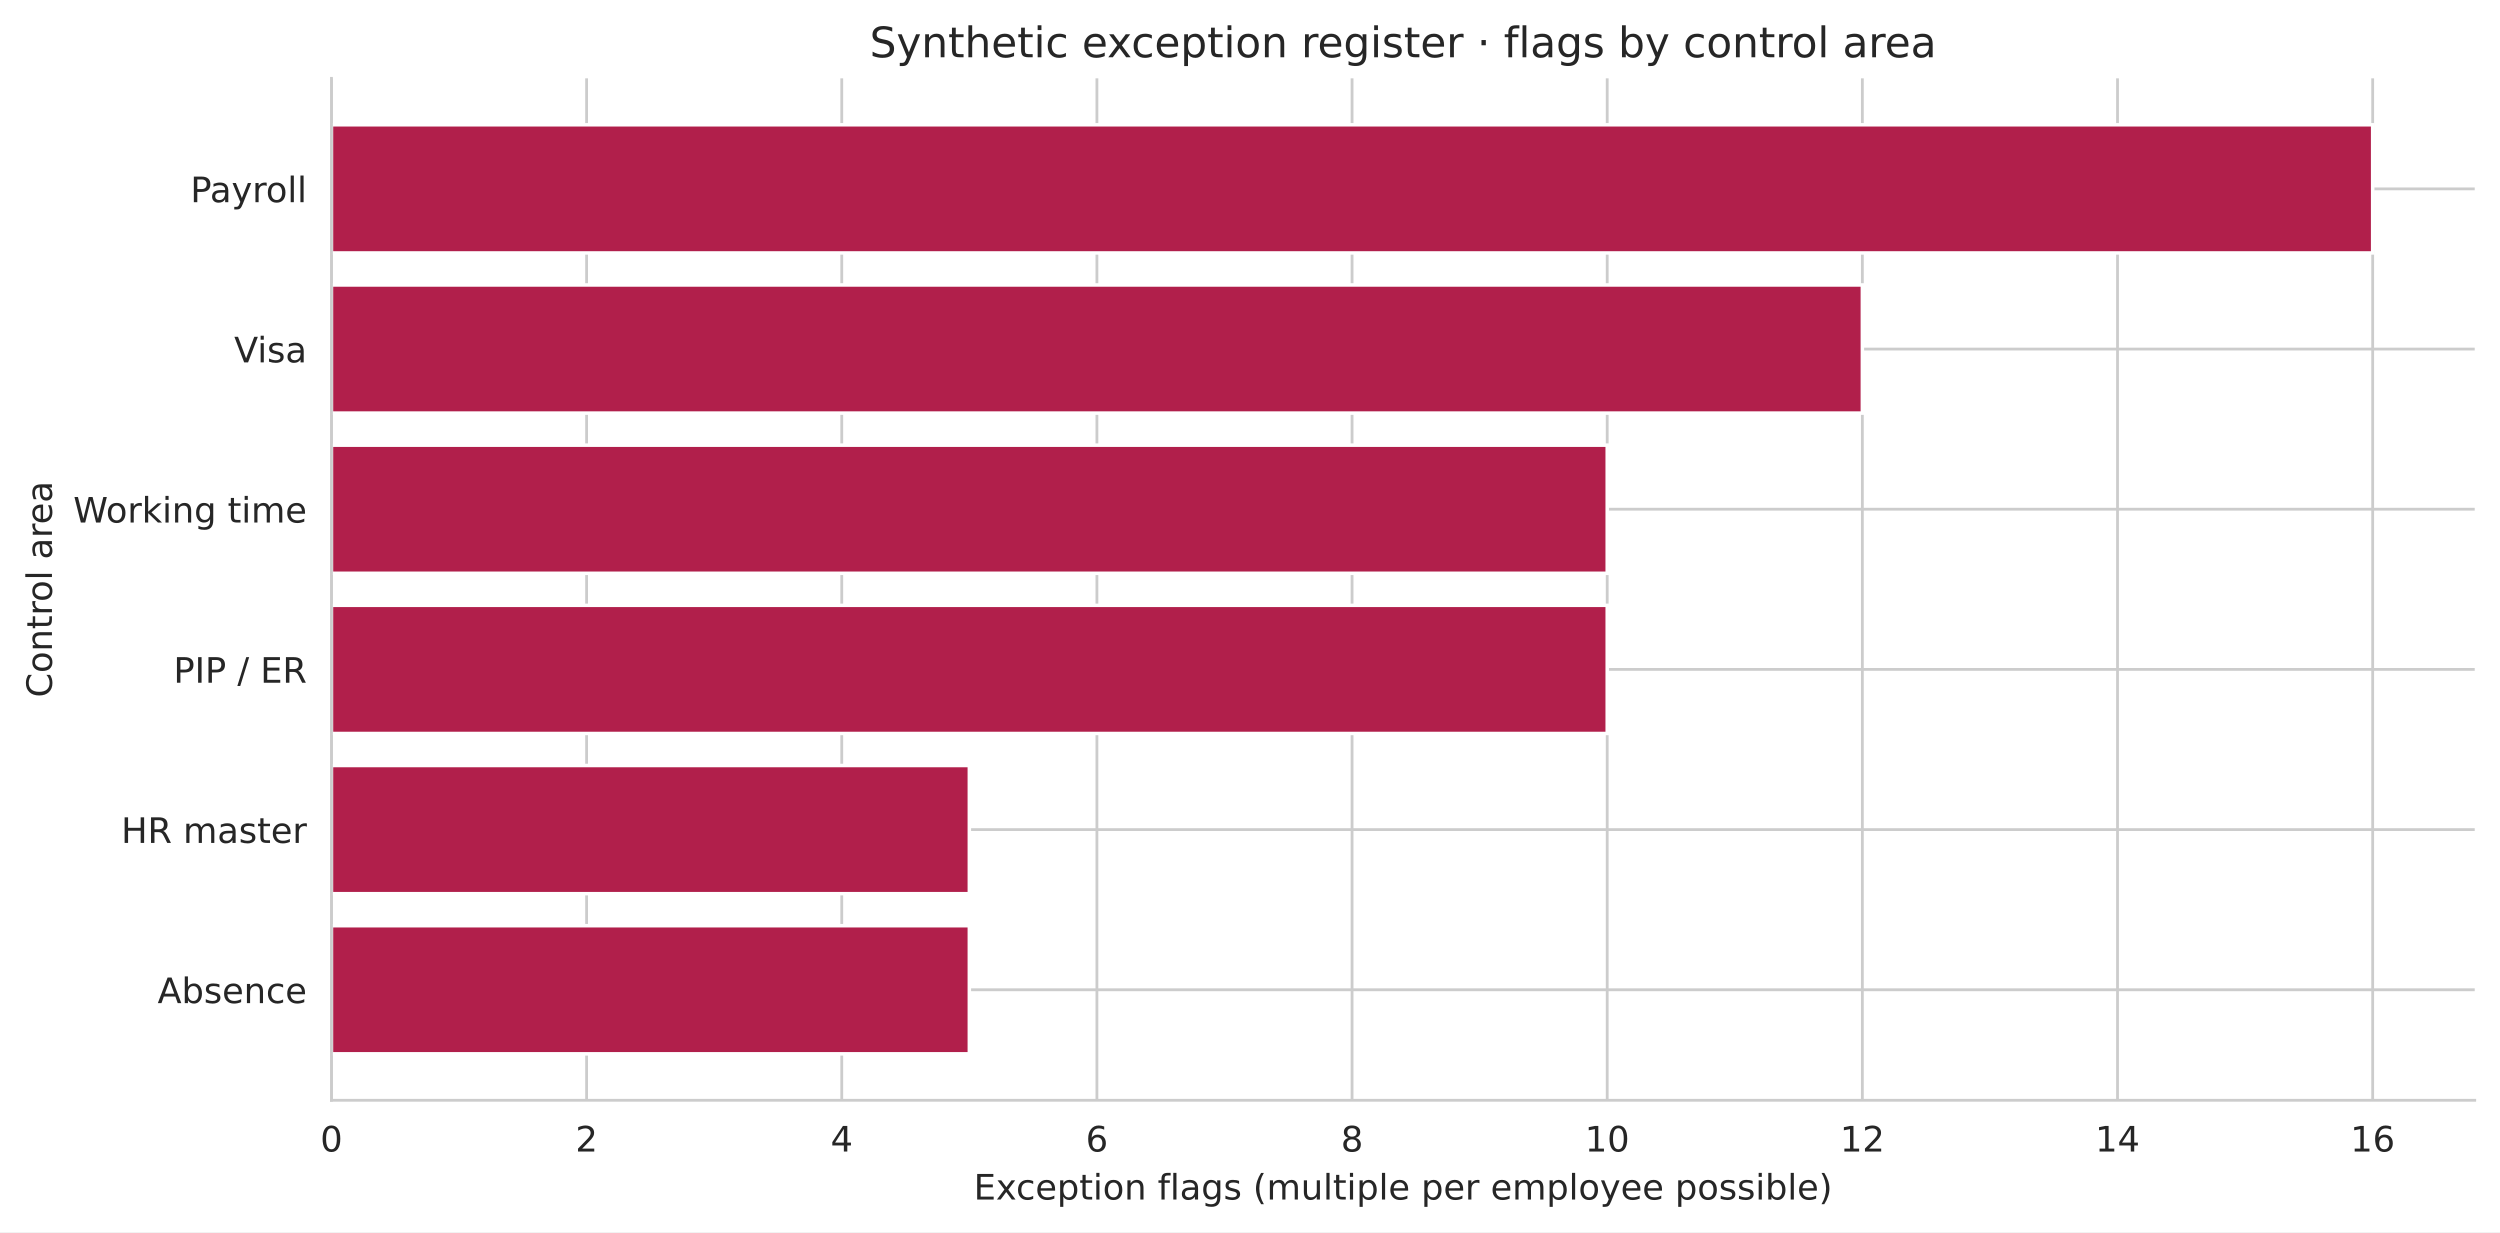
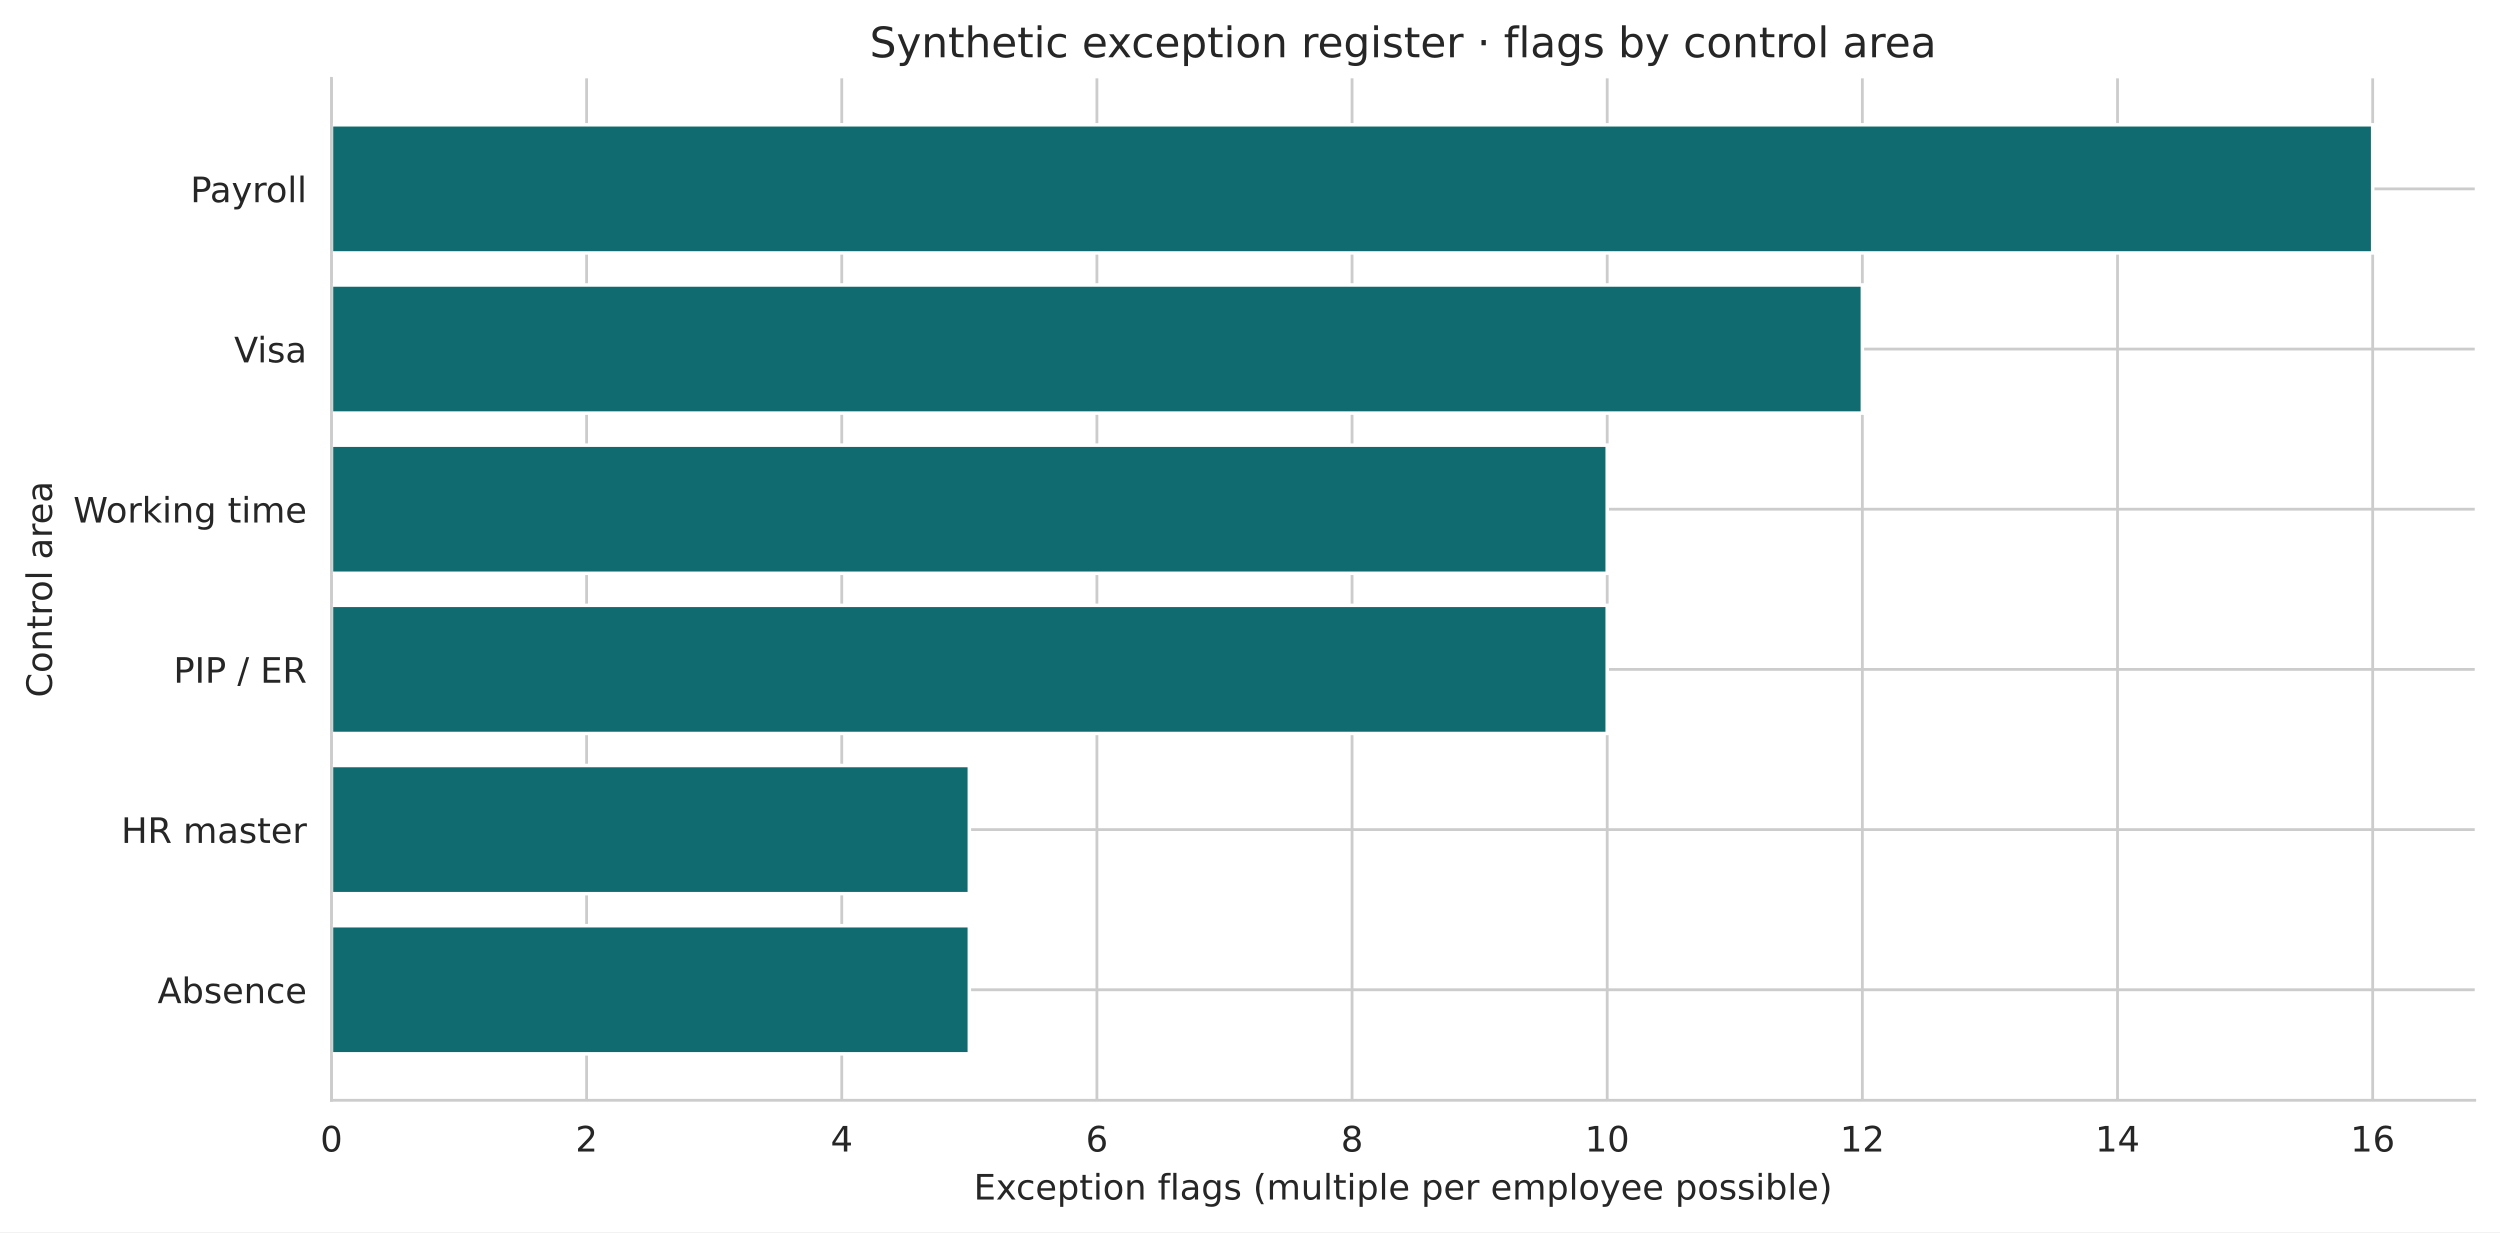
<svg xmlns="http://www.w3.org/2000/svg" xmlns:xlink="http://www.w3.org/1999/xlink" width="712.263pt" height="351.034pt" viewBox="0 0 712.263 351.034" version="1.1">
  <defs>
    <style type="text/css">*{stroke-linejoin: round; stroke-linecap: butt}</style>
  </defs>
  <g id="figure_1">
    <g id="patch_1">
      <path d="M 0 351.034  L 712.263 351.034  L 712.263 0  L 0 0  z " style="fill: #ffffff" />
    </g>
    <g id="axes_1">
      <g id="patch_2">
        <path d="M 94.433 313.478  L 705.063 313.478  L 705.063 22.318  L 94.433 22.318  z " style="fill: #ffffff" />
      </g>
      <g id="matplotlib.axis_1">
        <g id="xtick_1">
          <g id="line2d_1">
-             <path d="M 94.433 313.478  L 94.433 22.318  " clip-path="url(#pf41d989740)" style="fill: none; stroke: #cccccc; stroke-width: 0.8; stroke-linecap: round" />
+             <path d="M 94.433 313.478  L 94.433 22.318  " clip-path="url(#p7970135a87)" style="fill: none; stroke: #cccccc; stroke-width: 0.8; stroke-linecap: round" />
          </g>
          <g id="text_1">
            <g style="fill: #262626" transform="translate(91.25156 328.0766) scale(0.1 -0.1)">
              <defs>
                <path id="DejaVuSans-30" d="M 2034 4250  Q 1547 4250 1301 3770  Q 1056 3291 1056 2328  Q 1056 1369 1301 889  Q 1547 409 2034 409  Q 2525 409 2770 889  Q 3016 1369 3016 2328  Q 3016 3291 2770 3770  Q 2525 4250 2034 4250  z M 2034 4750  Q 2819 4750 3233 4129  Q 3647 3509 3647 2328  Q 3647 1150 3233 529  Q 2819 -91 2034 -91  Q 1250 -91 836 529  Q 422 1150 422 2328  Q 422 3509 836 4129  Q 1250 4750 2034 4750  z " transform="scale(0.015625)" />
              </defs>
              <use xlink:href="#DejaVuSans-30" />
            </g>
          </g>
        </g>
        <g id="xtick_2">
          <g id="line2d_2">
-             <path d="M 167.127 313.478  L 167.127 22.318  " clip-path="url(#pf41d989740)" style="fill: none; stroke: #cccccc; stroke-width: 0.8; stroke-linecap: round" />
+             <path d="M 167.127 313.478  L 167.127 22.318  " clip-path="url(#p7970135a87)" style="fill: none; stroke: #cccccc; stroke-width: 0.8; stroke-linecap: round" />
          </g>
          <g id="text_2">
            <g style="fill: #262626" transform="translate(163.9456 328.0766) scale(0.1 -0.1)">
              <defs>
                <path id="DejaVuSans-32" d="M 1228 531  L 3431 531  L 3431 0  L 469 0  L 469 531  Q 828 903 1448 1529  Q 2069 2156 2228 2338  Q 2531 2678 2651 2914  Q 2772 3150 2772 3378  Q 2772 3750 2511 3984  Q 2250 4219 1831 4219  Q 1534 4219 1204 4116  Q 875 4013 500 3803  L 500 4441  Q 881 4594 1212 4672  Q 1544 4750 1819 4750  Q 2544 4750 2975 4387  Q 3406 4025 3406 3419  Q 3406 3131 3298 2873  Q 3191 2616 2906 2266  Q 2828 2175 2409 1742  Q 1991 1309 1228 531  z " transform="scale(0.015625)" />
              </defs>
              <use xlink:href="#DejaVuSans-32" />
            </g>
          </g>
        </g>
        <g id="xtick_3">
          <g id="line2d_3">
-             <path d="M 239.821 313.478  L 239.821 22.318  " clip-path="url(#pf41d989740)" style="fill: none; stroke: #cccccc; stroke-width: 0.8; stroke-linecap: round" />
+             <path d="M 239.821 313.478  L 239.821 22.318  " clip-path="url(#p7970135a87)" style="fill: none; stroke: #cccccc; stroke-width: 0.8; stroke-linecap: round" />
          </g>
          <g id="text_3">
            <g style="fill: #262626" transform="translate(236.6397 328.0766) scale(0.1 -0.1)">
              <defs>
                <path id="DejaVuSans-34" d="M 2419 4116  L 825 1625  L 2419 1625  L 2419 4116  z M 2253 4666  L 3047 4666  L 3047 1625  L 3713 1625  L 3713 1100  L 3047 1100  L 3047 0  L 2419 0  L 2419 1100  L 313 1100  L 313 1709  L 2253 4666  z " transform="scale(0.015625)" />
              </defs>
              <use xlink:href="#DejaVuSans-34" />
            </g>
          </g>
        </g>
        <g id="xtick_4">
          <g id="line2d_4">
-             <path d="M 312.515 313.478  L 312.515 22.318  " clip-path="url(#pf41d989740)" style="fill: none; stroke: #cccccc; stroke-width: 0.8; stroke-linecap: round" />
+             <path d="M 312.515 313.478  L 312.515 22.318  " clip-path="url(#p7970135a87)" style="fill: none; stroke: #cccccc; stroke-width: 0.8; stroke-linecap: round" />
          </g>
          <g id="text_4">
            <g style="fill: #262626" transform="translate(309.3337 328.0766) scale(0.1 -0.1)">
              <defs>
                <path id="DejaVuSans-36" d="M 2113 2584  Q 1688 2584 1439 2293  Q 1191 2003 1191 1497  Q 1191 994 1439 701  Q 1688 409 2113 409  Q 2538 409 2786 701  Q 3034 994 3034 1497  Q 3034 2003 2786 2293  Q 2538 2584 2113 2584  z M 3366 4563  L 3366 3988  Q 3128 4100 2886 4159  Q 2644 4219 2406 4219  Q 1781 4219 1451 3797  Q 1122 3375 1075 2522  Q 1259 2794 1537 2939  Q 1816 3084 2150 3084  Q 2853 3084 3261 2657  Q 3669 2231 3669 1497  Q 3669 778 3244 343  Q 2819 -91 2113 -91  Q 1303 -91 875 529  Q 447 1150 447 2328  Q 447 3434 972 4092  Q 1497 4750 2381 4750  Q 2619 4750 2861 4703  Q 3103 4656 3366 4563  z " transform="scale(0.015625)" />
              </defs>
              <use xlink:href="#DejaVuSans-36" />
            </g>
          </g>
        </g>
        <g id="xtick_5">
          <g id="line2d_5">
-             <path d="M 385.209 313.478  L 385.209 22.318  " clip-path="url(#pf41d989740)" style="fill: none; stroke: #cccccc; stroke-width: 0.8; stroke-linecap: round" />
+             <path d="M 385.209 313.478  L 385.209 22.318  " clip-path="url(#p7970135a87)" style="fill: none; stroke: #cccccc; stroke-width: 0.8; stroke-linecap: round" />
          </g>
          <g id="text_5">
            <g style="fill: #262626" transform="translate(382.0278 328.0766) scale(0.1 -0.1)">
              <defs>
                <path id="DejaVuSans-38" d="M 2034 2216  Q 1584 2216 1326 1975  Q 1069 1734 1069 1313  Q 1069 891 1326 650  Q 1584 409 2034 409  Q 2484 409 2743 651  Q 3003 894 3003 1313  Q 3003 1734 2745 1975  Q 2488 2216 2034 2216  z M 1403 2484  Q 997 2584 770 2862  Q 544 3141 544 3541  Q 544 4100 942 4425  Q 1341 4750 2034 4750  Q 2731 4750 3128 4425  Q 3525 4100 3525 3541  Q 3525 3141 3298 2862  Q 3072 2584 2669 2484  Q 3125 2378 3379 2068  Q 3634 1759 3634 1313  Q 3634 634 3220 271  Q 2806 -91 2034 -91  Q 1263 -91 848 271  Q 434 634 434 1313  Q 434 1759 690 2068  Q 947 2378 1403 2484  z M 1172 3481  Q 1172 3119 1398 2916  Q 1625 2713 2034 2713  Q 2441 2713 2670 2916  Q 2900 3119 2900 3481  Q 2900 3844 2670 4047  Q 2441 4250 2034 4250  Q 1625 4250 1398 4047  Q 1172 3844 1172 3481  z " transform="scale(0.015625)" />
              </defs>
              <use xlink:href="#DejaVuSans-38" />
            </g>
          </g>
        </g>
        <g id="xtick_6">
          <g id="line2d_6">
-             <path d="M 457.903 313.478  L 457.903 22.318  " clip-path="url(#pf41d989740)" style="fill: none; stroke: #cccccc; stroke-width: 0.8; stroke-linecap: round" />
+             <path d="M 457.903 313.478  L 457.903 22.318  " clip-path="url(#p7970135a87)" style="fill: none; stroke: #cccccc; stroke-width: 0.8; stroke-linecap: round" />
          </g>
          <g id="text_6">
            <g style="fill: #262626" transform="translate(451.5406 328.0766) scale(0.1 -0.1)">
              <defs>
                <path id="DejaVuSans-31" d="M 794 531  L 1825 531  L 1825 4091  L 703 3866  L 703 4441  L 1819 4666  L 2450 4666  L 2450 531  L 3481 531  L 3481 0  L 794 0  L 794 531  z " transform="scale(0.015625)" />
              </defs>
              <use xlink:href="#DejaVuSans-31" />
              <use xlink:href="#DejaVuSans-30" transform="translate(63.62305 0)" />
            </g>
          </g>
        </g>
        <g id="xtick_7">
          <g id="line2d_7">
-             <path d="M 530.597 313.478  L 530.597 22.318  " clip-path="url(#pf41d989740)" style="fill: none; stroke: #cccccc; stroke-width: 0.8; stroke-linecap: round" />
+             <path d="M 530.597 313.478  L 530.597 22.318  " clip-path="url(#p7970135a87)" style="fill: none; stroke: #cccccc; stroke-width: 0.8; stroke-linecap: round" />
          </g>
          <g id="text_7">
            <g style="fill: #262626" transform="translate(524.2346 328.0766) scale(0.1 -0.1)">
              <use xlink:href="#DejaVuSans-31" />
              <use xlink:href="#DejaVuSans-32" transform="translate(63.62305 0)" />
            </g>
          </g>
        </g>
        <g id="xtick_8">
          <g id="line2d_8">
-             <path d="M 603.291 313.478  L 603.291 22.318  " clip-path="url(#pf41d989740)" style="fill: none; stroke: #cccccc; stroke-width: 0.8; stroke-linecap: round" />
+             <path d="M 603.291 313.478  L 603.291 22.318  " clip-path="url(#p7970135a87)" style="fill: none; stroke: #cccccc; stroke-width: 0.8; stroke-linecap: round" />
          </g>
          <g id="text_8">
            <g style="fill: #262626" transform="translate(596.9286 328.0766) scale(0.1 -0.1)">
              <use xlink:href="#DejaVuSans-31" />
              <use xlink:href="#DejaVuSans-34" transform="translate(63.62305 0)" />
            </g>
          </g>
        </g>
        <g id="xtick_9">
          <g id="line2d_9">
-             <path d="M 675.985 313.478  L 675.985 22.318  " clip-path="url(#pf41d989740)" style="fill: none; stroke: #cccccc; stroke-width: 0.8; stroke-linecap: round" />
+             <path d="M 675.985 313.478  L 675.985 22.318  " clip-path="url(#p7970135a87)" style="fill: none; stroke: #cccccc; stroke-width: 0.8; stroke-linecap: round" />
          </g>
          <g id="text_9">
            <g style="fill: #262626" transform="translate(669.6227 328.0766) scale(0.1 -0.1)">
              <use xlink:href="#DejaVuSans-31" />
              <use xlink:href="#DejaVuSans-36" transform="translate(63.62305 0)" />
            </g>
          </g>
        </g>
        <g id="text_10">
          <g style="fill: #262626" transform="translate(277.4228 341.7547) scale(0.1 -0.1)">
            <defs>
              <path id="DejaVuSans-45" d="M 628 4666  L 3578 4666  L 3578 4134  L 1259 4134  L 1259 2753  L 3481 2753  L 3481 2222  L 1259 2222  L 1259 531  L 3634 531  L 3634 0  L 628 0  L 628 4666  z " transform="scale(0.015625)" />
              <path id="DejaVuSans-78" d="M 3513 3500  L 2247 1797  L 3578 0  L 2900 0  L 1881 1375  L 863 0  L 184 0  L 1544 1831  L 300 3500  L 978 3500  L 1906 2253  L 2834 3500  L 3513 3500  z " transform="scale(0.015625)" />
              <path id="DejaVuSans-63" d="M 3122 3366  L 3122 2828  Q 2878 2963 2633 3030  Q 2388 3097 2138 3097  Q 1578 3097 1268 2742  Q 959 2388 959 1747  Q 959 1106 1268 751  Q 1578 397 2138 397  Q 2388 397 2633 464  Q 2878 531 3122 666  L 3122 134  Q 2881 22 2623 -34  Q 2366 -91 2075 -91  Q 1284 -91 818 406  Q 353 903 353 1747  Q 353 2603 823 3093  Q 1294 3584 2113 3584  Q 2378 3584 2631 3529  Q 2884 3475 3122 3366  z " transform="scale(0.015625)" />
              <path id="DejaVuSans-65" d="M 3597 1894  L 3597 1613  L 953 1613  Q 991 1019 1311 708  Q 1631 397 2203 397  Q 2534 397 2845 478  Q 3156 559 3463 722  L 3463 178  Q 3153 47 2828 -22  Q 2503 -91 2169 -91  Q 1331 -91 842 396  Q 353 884 353 1716  Q 353 2575 817 3079  Q 1281 3584 2069 3584  Q 2775 3584 3186 3129  Q 3597 2675 3597 1894  z M 3022 2063  Q 3016 2534 2758 2815  Q 2500 3097 2075 3097  Q 1594 3097 1305 2825  Q 1016 2553 972 2059  L 3022 2063  z " transform="scale(0.015625)" />
              <path id="DejaVuSans-70" d="M 1159 525  L 1159 -1331  L 581 -1331  L 581 3500  L 1159 3500  L 1159 2969  Q 1341 3281 1617 3432  Q 1894 3584 2278 3584  Q 2916 3584 3314 3078  Q 3713 2572 3713 1747  Q 3713 922 3314 415  Q 2916 -91 2278 -91  Q 1894 -91 1617 61  Q 1341 213 1159 525  z M 3116 1747  Q 3116 2381 2855 2742  Q 2594 3103 2138 3103  Q 1681 3103 1420 2742  Q 1159 2381 1159 1747  Q 1159 1113 1420 752  Q 1681 391 2138 391  Q 2594 391 2855 752  Q 3116 1113 3116 1747  z " transform="scale(0.015625)" />
              <path id="DejaVuSans-74" d="M 1172 4494  L 1172 3500  L 2356 3500  L 2356 3053  L 1172 3053  L 1172 1153  Q 1172 725 1289 603  Q 1406 481 1766 481  L 2356 481  L 2356 0  L 1766 0  Q 1100 0 847 248  Q 594 497 594 1153  L 594 3053  L 172 3053  L 172 3500  L 594 3500  L 594 4494  L 1172 4494  z " transform="scale(0.015625)" />
              <path id="DejaVuSans-69" d="M 603 3500  L 1178 3500  L 1178 0  L 603 0  L 603 3500  z M 603 4863  L 1178 4863  L 1178 4134  L 603 4134  L 603 4863  z " transform="scale(0.015625)" />
              <path id="DejaVuSans-6f" d="M 1959 3097  Q 1497 3097 1228 2736  Q 959 2375 959 1747  Q 959 1119 1226 758  Q 1494 397 1959 397  Q 2419 397 2687 759  Q 2956 1122 2956 1747  Q 2956 2369 2687 2733  Q 2419 3097 1959 3097  z M 1959 3584  Q 2709 3584 3137 3096  Q 3566 2609 3566 1747  Q 3566 888 3137 398  Q 2709 -91 1959 -91  Q 1206 -91 779 398  Q 353 888 353 1747  Q 353 2609 779 3096  Q 1206 3584 1959 3584  z " transform="scale(0.015625)" />
              <path id="DejaVuSans-6e" d="M 3513 2113  L 3513 0  L 2938 0  L 2938 2094  Q 2938 2591 2744 2837  Q 2550 3084 2163 3084  Q 1697 3084 1428 2787  Q 1159 2491 1159 1978  L 1159 0  L 581 0  L 581 3500  L 1159 3500  L 1159 2956  Q 1366 3272 1645 3428  Q 1925 3584 2291 3584  Q 2894 3584 3203 3211  Q 3513 2838 3513 2113  z " transform="scale(0.015625)" />
              <path id="DejaVuSans-20" transform="scale(0.015625)" />
              <path id="DejaVuSans-66" d="M 2375 4863  L 2375 4384  L 1825 4384  Q 1516 4384 1395 4259  Q 1275 4134 1275 3809  L 1275 3500  L 2222 3500  L 2222 3053  L 1275 3053  L 1275 0  L 697 0  L 697 3053  L 147 3053  L 147 3500  L 697 3500  L 697 3744  Q 697 4328 969 4595  Q 1241 4863 1831 4863  L 2375 4863  z " transform="scale(0.015625)" />
              <path id="DejaVuSans-6c" d="M 603 4863  L 1178 4863  L 1178 0  L 603 0  L 603 4863  z " transform="scale(0.015625)" />
              <path id="DejaVuSans-61" d="M 2194 1759  Q 1497 1759 1228 1600  Q 959 1441 959 1056  Q 959 750 1161 570  Q 1363 391 1709 391  Q 2188 391 2477 730  Q 2766 1069 2766 1631  L 2766 1759  L 2194 1759  z M 3341 1997  L 3341 0  L 2766 0  L 2766 531  Q 2569 213 2275 61  Q 1981 -91 1556 -91  Q 1019 -91 701 211  Q 384 513 384 1019  Q 384 1609 779 1909  Q 1175 2209 1959 2209  L 2766 2209  L 2766 2266  Q 2766 2663 2505 2880  Q 2244 3097 1772 3097  Q 1472 3097 1187 3025  Q 903 2953 641 2809  L 641 3341  Q 956 3463 1253 3523  Q 1550 3584 1831 3584  Q 2591 3584 2966 3190  Q 3341 2797 3341 1997  z " transform="scale(0.015625)" />
              <path id="DejaVuSans-67" d="M 2906 1791  Q 2906 2416 2648 2759  Q 2391 3103 1925 3103  Q 1463 3103 1205 2759  Q 947 2416 947 1791  Q 947 1169 1205 825  Q 1463 481 1925 481  Q 2391 481 2648 825  Q 2906 1169 2906 1791  z M 3481 434  Q 3481 -459 3084 -895  Q 2688 -1331 1869 -1331  Q 1566 -1331 1297 -1286  Q 1028 -1241 775 -1147  L 775 -588  Q 1028 -725 1275 -790  Q 1522 -856 1778 -856  Q 2344 -856 2625 -561  Q 2906 -266 2906 331  L 2906 616  Q 2728 306 2450 153  Q 2172 0 1784 0  Q 1141 0 747 490  Q 353 981 353 1791  Q 353 2603 747 3093  Q 1141 3584 1784 3584  Q 2172 3584 2450 3431  Q 2728 3278 2906 2969  L 2906 3500  L 3481 3500  L 3481 434  z " transform="scale(0.015625)" />
              <path id="DejaVuSans-73" d="M 2834 3397  L 2834 2853  Q 2591 2978 2328 3040  Q 2066 3103 1784 3103  Q 1356 3103 1142 2972  Q 928 2841 928 2578  Q 928 2378 1081 2264  Q 1234 2150 1697 2047  L 1894 2003  Q 2506 1872 2764 1633  Q 3022 1394 3022 966  Q 3022 478 2636 193  Q 2250 -91 1575 -91  Q 1294 -91 989 -36  Q 684 19 347 128  L 347 722  Q 666 556 975 473  Q 1284 391 1588 391  Q 1994 391 2212 530  Q 2431 669 2431 922  Q 2431 1156 2273 1281  Q 2116 1406 1581 1522  L 1381 1569  Q 847 1681 609 1914  Q 372 2147 372 2553  Q 372 3047 722 3315  Q 1072 3584 1716 3584  Q 2034 3584 2315 3537  Q 2597 3491 2834 3397  z " transform="scale(0.015625)" />
              <path id="DejaVuSans-28" d="M 1984 4856  Q 1566 4138 1362 3434  Q 1159 2731 1159 2009  Q 1159 1288 1364 580  Q 1569 -128 1984 -844  L 1484 -844  Q 1016 -109 783 600  Q 550 1309 550 2009  Q 550 2706 781 3412  Q 1013 4119 1484 4856  L 1984 4856  z " transform="scale(0.015625)" />
              <path id="DejaVuSans-6d" d="M 3328 2828  Q 3544 3216 3844 3400  Q 4144 3584 4550 3584  Q 5097 3584 5394 3201  Q 5691 2819 5691 2113  L 5691 0  L 5113 0  L 5113 2094  Q 5113 2597 4934 2840  Q 4756 3084 4391 3084  Q 3944 3084 3684 2787  Q 3425 2491 3425 1978  L 3425 0  L 2847 0  L 2847 2094  Q 2847 2600 2669 2842  Q 2491 3084 2119 3084  Q 1678 3084 1418 2786  Q 1159 2488 1159 1978  L 1159 0  L 581 0  L 581 3500  L 1159 3500  L 1159 2956  Q 1356 3278 1631 3431  Q 1906 3584 2284 3584  Q 2666 3584 2933 3390  Q 3200 3197 3328 2828  z " transform="scale(0.015625)" />
              <path id="DejaVuSans-75" d="M 544 1381  L 544 3500  L 1119 3500  L 1119 1403  Q 1119 906 1312 657  Q 1506 409 1894 409  Q 2359 409 2629 706  Q 2900 1003 2900 1516  L 2900 3500  L 3475 3500  L 3475 0  L 2900 0  L 2900 538  Q 2691 219 2414 64  Q 2138 -91 1772 -91  Q 1169 -91 856 284  Q 544 659 544 1381  z M 1991 3584  L 1991 3584  z " transform="scale(0.015625)" />
              <path id="DejaVuSans-72" d="M 2631 2963  Q 2534 3019 2420 3045  Q 2306 3072 2169 3072  Q 1681 3072 1420 2755  Q 1159 2438 1159 1844  L 1159 0  L 581 0  L 581 3500  L 1159 3500  L 1159 2956  Q 1341 3275 1631 3429  Q 1922 3584 2338 3584  Q 2397 3584 2469 3576  Q 2541 3569 2628 3553  L 2631 2963  z " transform="scale(0.015625)" />
              <path id="DejaVuSans-79" d="M 2059 -325  Q 1816 -950 1584 -1140  Q 1353 -1331 966 -1331  L 506 -1331  L 506 -850  L 844 -850  Q 1081 -850 1212 -737  Q 1344 -625 1503 -206  L 1606 56  L 191 3500  L 800 3500  L 1894 763  L 2988 3500  L 3597 3500  L 2059 -325  z " transform="scale(0.015625)" />
              <path id="DejaVuSans-62" d="M 3116 1747  Q 3116 2381 2855 2742  Q 2594 3103 2138 3103  Q 1681 3103 1420 2742  Q 1159 2381 1159 1747  Q 1159 1113 1420 752  Q 1681 391 2138 391  Q 2594 391 2855 752  Q 3116 1113 3116 1747  z M 1159 2969  Q 1341 3281 1617 3432  Q 1894 3584 2278 3584  Q 2916 3584 3314 3078  Q 3713 2572 3713 1747  Q 3713 922 3314 415  Q 2916 -91 2278 -91  Q 1894 -91 1617 61  Q 1341 213 1159 525  L 1159 0  L 581 0  L 581 4863  L 1159 4863  L 1159 2969  z " transform="scale(0.015625)" />
              <path id="DejaVuSans-29" d="M 513 4856  L 1013 4856  Q 1481 4119 1714 3412  Q 1947 2706 1947 2009  Q 1947 1309 1714 600  Q 1481 -109 1013 -844  L 513 -844  Q 928 -128 1133 580  Q 1338 1288 1338 2009  Q 1338 2731 1133 3434  Q 928 4138 513 4856  z " transform="scale(0.015625)" />
            </defs>
            <use xlink:href="#DejaVuSans-45" />
            <use xlink:href="#DejaVuSans-78" transform="translate(63.18359 0)" />
            <use xlink:href="#DejaVuSans-63" transform="translate(120.6133 0)" />
            <use xlink:href="#DejaVuSans-65" transform="translate(175.5938 0)" />
            <use xlink:href="#DejaVuSans-70" transform="translate(237.1172 0)" />
            <use xlink:href="#DejaVuSans-74" transform="translate(300.5938 0)" />
            <use xlink:href="#DejaVuSans-69" transform="translate(339.8027 0)" />
            <use xlink:href="#DejaVuSans-6f" transform="translate(367.5859 0)" />
            <use xlink:href="#DejaVuSans-6e" transform="translate(428.7676 0)" />
            <use xlink:href="#DejaVuSans-20" transform="translate(492.1465 0)" />
            <use xlink:href="#DejaVuSans-66" transform="translate(523.9336 0)" />
            <use xlink:href="#DejaVuSans-6c" transform="translate(559.1387 0)" />
            <use xlink:href="#DejaVuSans-61" transform="translate(586.9219 0)" />
            <use xlink:href="#DejaVuSans-67" transform="translate(648.2012 0)" />
            <use xlink:href="#DejaVuSans-73" transform="translate(711.6777 0)" />
            <use xlink:href="#DejaVuSans-20" transform="translate(763.7773 0)" />
            <use xlink:href="#DejaVuSans-28" transform="translate(795.5645 0)" />
            <use xlink:href="#DejaVuSans-6d" transform="translate(834.5781 0)" />
            <use xlink:href="#DejaVuSans-75" transform="translate(931.9902 0)" />
            <use xlink:href="#DejaVuSans-6c" transform="translate(995.3691 0)" />
            <use xlink:href="#DejaVuSans-74" transform="translate(1023.152 0)" />
            <use xlink:href="#DejaVuSans-69" transform="translate(1062.361 0)" />
            <use xlink:href="#DejaVuSans-70" transform="translate(1090.145 0)" />
            <use xlink:href="#DejaVuSans-6c" transform="translate(1153.621 0)" />
            <use xlink:href="#DejaVuSans-65" transform="translate(1181.404 0)" />
            <use xlink:href="#DejaVuSans-20" transform="translate(1242.928 0)" />
            <use xlink:href="#DejaVuSans-70" transform="translate(1274.715 0)" />
            <use xlink:href="#DejaVuSans-65" transform="translate(1338.191 0)" />
            <use xlink:href="#DejaVuSans-72" transform="translate(1399.715 0)" />
            <use xlink:href="#DejaVuSans-20" transform="translate(1440.828 0)" />
            <use xlink:href="#DejaVuSans-65" transform="translate(1472.615 0)" />
            <use xlink:href="#DejaVuSans-6d" transform="translate(1534.139 0)" />
            <use xlink:href="#DejaVuSans-70" transform="translate(1631.551 0)" />
            <use xlink:href="#DejaVuSans-6c" transform="translate(1695.027 0)" />
            <use xlink:href="#DejaVuSans-6f" transform="translate(1722.811 0)" />
            <use xlink:href="#DejaVuSans-79" transform="translate(1783.992 0)" />
            <use xlink:href="#DejaVuSans-65" transform="translate(1843.172 0)" />
            <use xlink:href="#DejaVuSans-65" transform="translate(1904.695 0)" />
            <use xlink:href="#DejaVuSans-20" transform="translate(1966.219 0)" />
            <use xlink:href="#DejaVuSans-70" transform="translate(1998.006 0)" />
            <use xlink:href="#DejaVuSans-6f" transform="translate(2061.482 0)" />
            <use xlink:href="#DejaVuSans-73" transform="translate(2122.664 0)" />
            <use xlink:href="#DejaVuSans-73" transform="translate(2174.764 0)" />
            <use xlink:href="#DejaVuSans-69" transform="translate(2226.863 0)" />
            <use xlink:href="#DejaVuSans-62" transform="translate(2254.646 0)" />
            <use xlink:href="#DejaVuSans-6c" transform="translate(2318.123 0)" />
            <use xlink:href="#DejaVuSans-65" transform="translate(2345.906 0)" />
            <use xlink:href="#DejaVuSans-29" transform="translate(2407.43 0)" />
          </g>
        </g>
      </g>
      <g id="matplotlib.axis_2">
        <g id="ytick_1">
          <g id="line2d_10">
-             <path d="M 94.433 281.989  L 705.063 281.989  " clip-path="url(#pf41d989740)" style="fill: none; stroke: #cccccc; stroke-width: 0.8; stroke-linecap: round" />
+             <path d="M 94.433 281.989  L 705.063 281.989  " clip-path="url(#p7970135a87)" style="fill: none; stroke: #cccccc; stroke-width: 0.8; stroke-linecap: round" />
          </g>
          <g id="text_11">
            <g style="fill: #262626" transform="translate(44.89219 285.7883) scale(0.1 -0.1)">
              <defs>
                <path id="DejaVuSans-41" d="M 2188 4044  L 1331 1722  L 3047 1722  L 2188 4044  z M 1831 4666  L 2547 4666  L 4325 0  L 3669 0  L 3244 1197  L 1141 1197  L 716 0  L 50 0  L 1831 4666  z " transform="scale(0.015625)" />
              </defs>
              <use xlink:href="#DejaVuSans-41" />
              <use xlink:href="#DejaVuSans-62" transform="translate(68.4082 0)" />
              <use xlink:href="#DejaVuSans-73" transform="translate(131.8848 0)" />
              <use xlink:href="#DejaVuSans-65" transform="translate(183.9844 0)" />
              <use xlink:href="#DejaVuSans-6e" transform="translate(245.5078 0)" />
              <use xlink:href="#DejaVuSans-63" transform="translate(308.8867 0)" />
              <use xlink:href="#DejaVuSans-65" transform="translate(363.8672 0)" />
            </g>
          </g>
        </g>
        <g id="ytick_2">
          <g id="line2d_11">
-             <path d="M 94.433 236.353  L 705.063 236.353  " clip-path="url(#pf41d989740)" style="fill: none; stroke: #cccccc; stroke-width: 0.8; stroke-linecap: round" />
+             <path d="M 94.433 236.353  L 705.063 236.353  " clip-path="url(#p7970135a87)" style="fill: none; stroke: #cccccc; stroke-width: 0.8; stroke-linecap: round" />
          </g>
          <g id="text_12">
            <g style="fill: #262626" transform="translate(34.52344 240.1519) scale(0.1 -0.1)">
              <defs>
                <path id="DejaVuSans-48" d="M 628 4666  L 1259 4666  L 1259 2753  L 3553 2753  L 3553 4666  L 4184 4666  L 4184 0  L 3553 0  L 3553 2222  L 1259 2222  L 1259 0  L 628 0  L 628 4666  z " transform="scale(0.015625)" />
                <path id="DejaVuSans-52" d="M 2841 2188  Q 3044 2119 3236 1894  Q 3428 1669 3622 1275  L 4263 0  L 3584 0  L 2988 1197  Q 2756 1666 2539 1819  Q 2322 1972 1947 1972  L 1259 1972  L 1259 0  L 628 0  L 628 4666  L 2053 4666  Q 2853 4666 3247 4331  Q 3641 3997 3641 3322  Q 3641 2881 3436 2590  Q 3231 2300 2841 2188  z M 1259 4147  L 1259 2491  L 2053 2491  Q 2509 2491 2742 2702  Q 2975 2913 2975 3322  Q 2975 3731 2742 3939  Q 2509 4147 2053 4147  L 1259 4147  z " transform="scale(0.015625)" />
              </defs>
              <use xlink:href="#DejaVuSans-48" />
              <use xlink:href="#DejaVuSans-52" transform="translate(75.19531 0)" />
              <use xlink:href="#DejaVuSans-20" transform="translate(144.6777 0)" />
              <use xlink:href="#DejaVuSans-6d" transform="translate(176.4648 0)" />
              <use xlink:href="#DejaVuSans-61" transform="translate(273.877 0)" />
              <use xlink:href="#DejaVuSans-73" transform="translate(335.1562 0)" />
              <use xlink:href="#DejaVuSans-74" transform="translate(387.2559 0)" />
              <use xlink:href="#DejaVuSans-65" transform="translate(426.4648 0)" />
              <use xlink:href="#DejaVuSans-72" transform="translate(487.9883 0)" />
            </g>
          </g>
        </g>
        <g id="ytick_3">
          <g id="line2d_12">
-             <path d="M 94.433 190.716  L 705.063 190.716  " clip-path="url(#pf41d989740)" style="fill: none; stroke: #cccccc; stroke-width: 0.8; stroke-linecap: round" />
+             <path d="M 94.433 190.716  L 705.063 190.716  " clip-path="url(#p7970135a87)" style="fill: none; stroke: #cccccc; stroke-width: 0.8; stroke-linecap: round" />
          </g>
          <g id="text_13">
            <g style="fill: #262626" transform="translate(49.43125 194.5155) scale(0.1 -0.1)">
              <defs>
                <path id="DejaVuSans-50" d="M 1259 4147  L 1259 2394  L 2053 2394  Q 2494 2394 2734 2622  Q 2975 2850 2975 3272  Q 2975 3691 2734 3919  Q 2494 4147 2053 4147  L 1259 4147  z M 628 4666  L 2053 4666  Q 2838 4666 3239 4311  Q 3641 3956 3641 3272  Q 3641 2581 3239 2228  Q 2838 1875 2053 1875  L 1259 1875  L 1259 0  L 628 0  L 628 4666  z " transform="scale(0.015625)" />
                <path id="DejaVuSans-49" d="M 628 4666  L 1259 4666  L 1259 0  L 628 0  L 628 4666  z " transform="scale(0.015625)" />
                <path id="DejaVuSans-2f" d="M 1625 4666  L 2156 4666  L 531 -594  L 0 -594  L 1625 4666  z " transform="scale(0.015625)" />
              </defs>
              <use xlink:href="#DejaVuSans-50" />
              <use xlink:href="#DejaVuSans-49" transform="translate(60.30273 0)" />
              <use xlink:href="#DejaVuSans-50" transform="translate(89.79492 0)" />
              <use xlink:href="#DejaVuSans-20" transform="translate(150.0977 0)" />
              <use xlink:href="#DejaVuSans-2f" transform="translate(181.8848 0)" />
              <use xlink:href="#DejaVuSans-20" transform="translate(215.5762 0)" />
              <use xlink:href="#DejaVuSans-45" transform="translate(247.3633 0)" />
              <use xlink:href="#DejaVuSans-52" transform="translate(310.5469 0)" />
            </g>
          </g>
        </g>
        <g id="ytick_4">
          <g id="line2d_13">
-             <path d="M 94.433 145.08  L 705.063 145.08  " clip-path="url(#pf41d989740)" style="fill: none; stroke: #cccccc; stroke-width: 0.8; stroke-linecap: round" />
+             <path d="M 94.433 145.08  L 705.063 145.08  " clip-path="url(#p7970135a87)" style="fill: none; stroke: #cccccc; stroke-width: 0.8; stroke-linecap: round" />
          </g>
          <g id="text_14">
            <g style="fill: #262626" transform="translate(20.87813 148.8792) scale(0.1 -0.1)">
              <defs>
                <path id="DejaVuSans-57" d="M 213 4666  L 850 4666  L 1831 722  L 2809 4666  L 3519 4666  L 4500 722  L 5478 4666  L 6119 4666  L 4947 0  L 4153 0  L 3169 4050  L 2175 0  L 1381 0  L 213 4666  z " transform="scale(0.015625)" />
                <path id="DejaVuSans-6b" d="M 581 4863  L 1159 4863  L 1159 1991  L 2875 3500  L 3609 3500  L 1753 1863  L 3688 0  L 2938 0  L 1159 1709  L 1159 0  L 581 0  L 581 4863  z " transform="scale(0.015625)" />
              </defs>
              <use xlink:href="#DejaVuSans-57" />
              <use xlink:href="#DejaVuSans-6f" transform="translate(93.00195 0)" />
              <use xlink:href="#DejaVuSans-72" transform="translate(154.1836 0)" />
              <use xlink:href="#DejaVuSans-6b" transform="translate(195.2969 0)" />
              <use xlink:href="#DejaVuSans-69" transform="translate(253.207 0)" />
              <use xlink:href="#DejaVuSans-6e" transform="translate(280.9902 0)" />
              <use xlink:href="#DejaVuSans-67" transform="translate(344.3691 0)" />
              <use xlink:href="#DejaVuSans-20" transform="translate(407.8457 0)" />
              <use xlink:href="#DejaVuSans-74" transform="translate(439.6328 0)" />
              <use xlink:href="#DejaVuSans-69" transform="translate(478.8418 0)" />
              <use xlink:href="#DejaVuSans-6d" transform="translate(506.625 0)" />
              <use xlink:href="#DejaVuSans-65" transform="translate(604.0371 0)" />
            </g>
          </g>
        </g>
        <g id="ytick_5">
          <g id="line2d_14">
-             <path d="M 94.433 99.444  L 705.063 99.444  " clip-path="url(#pf41d989740)" style="fill: none; stroke: #cccccc; stroke-width: 0.8; stroke-linecap: round" />
+             <path d="M 94.433 99.444  L 705.063 99.444  " clip-path="url(#p7970135a87)" style="fill: none; stroke: #cccccc; stroke-width: 0.8; stroke-linecap: round" />
          </g>
          <g id="text_15">
            <g style="fill: #262626" transform="translate(66.70156 103.2428) scale(0.1 -0.1)">
              <defs>
                <path id="DejaVuSans-56" d="M 1831 0  L 50 4666  L 709 4666  L 2188 738  L 3669 4666  L 4325 4666  L 2547 0  L 1831 0  z " transform="scale(0.015625)" />
              </defs>
              <use xlink:href="#DejaVuSans-56" />
              <use xlink:href="#DejaVuSans-69" transform="translate(66.1582 0)" />
              <use xlink:href="#DejaVuSans-73" transform="translate(93.94141 0)" />
              <use xlink:href="#DejaVuSans-61" transform="translate(146.041 0)" />
            </g>
          </g>
        </g>
        <g id="ytick_6">
          <g id="line2d_15">
-             <path d="M 94.433 53.807  L 705.063 53.807  " clip-path="url(#pf41d989740)" style="fill: none; stroke: #cccccc; stroke-width: 0.8; stroke-linecap: round" />
+             <path d="M 94.433 53.807  L 705.063 53.807  " clip-path="url(#p7970135a87)" style="fill: none; stroke: #cccccc; stroke-width: 0.8; stroke-linecap: round" />
          </g>
          <g id="text_16">
            <g style="fill: #262626" transform="translate(54.24531 57.60643) scale(0.1 -0.1)">
              <use xlink:href="#DejaVuSans-50" />
              <use xlink:href="#DejaVuSans-61" transform="translate(55.80273 0)" />
              <use xlink:href="#DejaVuSans-79" transform="translate(117.082 0)" />
              <use xlink:href="#DejaVuSans-72" transform="translate(176.2617 0)" />
              <use xlink:href="#DejaVuSans-6f" transform="translate(215.125 0)" />
              <use xlink:href="#DejaVuSans-6c" transform="translate(276.3066 0)" />
              <use xlink:href="#DejaVuSans-6c" transform="translate(304.0898 0)" />
            </g>
          </g>
        </g>
        <g id="text_17">
          <g style="fill: #262626" transform="translate(14.79844 198.7059) rotate(-90) scale(0.1 -0.1)">
            <defs>
              <path id="DejaVuSans-43" d="M 4122 4306  L 4122 3641  Q 3803 3938 3442 4084  Q 3081 4231 2675 4231  Q 1875 4231 1450 3742  Q 1025 3253 1025 2328  Q 1025 1406 1450 917  Q 1875 428 2675 428  Q 3081 428 3442 575  Q 3803 722 4122 1019  L 4122 359  Q 3791 134 3420 21  Q 3050 -91 2638 -91  Q 1578 -91 968 557  Q 359 1206 359 2328  Q 359 3453 968 4101  Q 1578 4750 2638 4750  Q 3056 4750 3426 4639  Q 3797 4528 4122 4306  z " transform="scale(0.015625)" />
            </defs>
            <use xlink:href="#DejaVuSans-43" />
            <use xlink:href="#DejaVuSans-6f" transform="translate(69.82422 0)" />
            <use xlink:href="#DejaVuSans-6e" transform="translate(131.0059 0)" />
            <use xlink:href="#DejaVuSans-74" transform="translate(194.3848 0)" />
            <use xlink:href="#DejaVuSans-72" transform="translate(233.5938 0)" />
            <use xlink:href="#DejaVuSans-6f" transform="translate(272.457 0)" />
            <use xlink:href="#DejaVuSans-6c" transform="translate(333.6387 0)" />
            <use xlink:href="#DejaVuSans-20" transform="translate(361.4219 0)" />
            <use xlink:href="#DejaVuSans-61" transform="translate(393.209 0)" />
            <use xlink:href="#DejaVuSans-72" transform="translate(454.4883 0)" />
            <use xlink:href="#DejaVuSans-65" transform="translate(493.3516 0)" />
            <use xlink:href="#DejaVuSans-61" transform="translate(554.875 0)" />
          </g>
        </g>
      </g>
      <g id="patch_3">
-         <path d="M 94.433 300.244  L 276.168 300.244  L 276.168 263.734  L 94.433 263.734  z " clip-path="url(#pf41d989740)" style="fill: #b11f4b; stroke: #ffffff; stroke-linejoin: miter" />
+         <path d="M 94.433 300.244  L 276.168 300.244  L 276.168 263.734  L 94.433 263.734  z " clip-path="url(#p7970135a87)" style="fill: #0f6b70; stroke: #ffffff; stroke-linejoin: miter" />
      </g>
      <g id="patch_4">
-         <path d="M 94.433 254.607  L 276.168 254.607  L 276.168 218.098  L 94.433 218.098  z " clip-path="url(#pf41d989740)" style="fill: #b11f4b; stroke: #ffffff; stroke-linejoin: miter" />
+         <path d="M 94.433 254.607  L 276.168 254.607  L 276.168 218.098  L 94.433 218.098  z " clip-path="url(#p7970135a87)" style="fill: #0f6b70; stroke: #ffffff; stroke-linejoin: miter" />
      </g>
      <g id="patch_5">
-         <path d="M 94.433 208.971  L 457.903 208.971  L 457.903 172.462  L 94.433 172.462  z " clip-path="url(#pf41d989740)" style="fill: #b11f4b; stroke: #ffffff; stroke-linejoin: miter" />
+         <path d="M 94.433 208.971  L 457.903 208.971  L 457.903 172.462  L 94.433 172.462  z " clip-path="url(#p7970135a87)" style="fill: #0f6b70; stroke: #ffffff; stroke-linejoin: miter" />
      </g>
      <g id="patch_6">
-         <path d="M 94.433 163.334  L 457.903 163.334  L 457.903 126.825  L 94.433 126.825  z " clip-path="url(#pf41d989740)" style="fill: #b11f4b; stroke: #ffffff; stroke-linejoin: miter" />
+         <path d="M 94.433 163.334  L 457.903 163.334  L 457.903 126.825  L 94.433 126.825  z " clip-path="url(#p7970135a87)" style="fill: #0f6b70; stroke: #ffffff; stroke-linejoin: miter" />
      </g>
      <g id="patch_7">
-         <path d="M 94.433 117.698  L 530.597 117.698  L 530.597 81.189  L 94.433 81.189  z " clip-path="url(#pf41d989740)" style="fill: #b11f4b; stroke: #ffffff; stroke-linejoin: miter" />
+         <path d="M 94.433 117.698  L 530.597 117.698  L 530.597 81.189  L 94.433 81.189  z " clip-path="url(#p7970135a87)" style="fill: #0f6b70; stroke: #ffffff; stroke-linejoin: miter" />
      </g>
      <g id="patch_8">
-         <path d="M 94.433 72.062  L 675.985 72.062  L 675.985 35.553  L 94.433 35.553  z " clip-path="url(#pf41d989740)" style="fill: #b11f4b; stroke: #ffffff; stroke-linejoin: miter" />
+         <path d="M 94.433 72.062  L 675.985 72.062  L 675.985 35.553  L 94.433 35.553  z " clip-path="url(#p7970135a87)" style="fill: #0f6b70; stroke: #ffffff; stroke-linejoin: miter" />
      </g>
      <g id="patch_9">
        <path d="M 94.433 313.478  L 94.433 22.318  " style="fill: none; stroke: #cccccc; stroke-width: 0.8; stroke-linejoin: miter; stroke-linecap: square" />
      </g>
      <g id="patch_10">
        <path d="M 94.433 313.478  L 705.063 313.478  " style="fill: none; stroke: #cccccc; stroke-width: 0.8; stroke-linejoin: miter; stroke-linecap: square" />
      </g>
      <g id="text_18">
        <g style="fill: #262626" transform="translate(247.7809 16.31812) scale(0.12 -0.12)">
          <defs>
            <path id="DejaVuSans-53" d="M 3425 4513  L 3425 3897  Q 3066 4069 2747 4153  Q 2428 4238 2131 4238  Q 1616 4238 1336 4038  Q 1056 3838 1056 3469  Q 1056 3159 1242 3001  Q 1428 2844 1947 2747  L 2328 2669  Q 3034 2534 3370 2195  Q 3706 1856 3706 1288  Q 3706 609 3251 259  Q 2797 -91 1919 -91  Q 1588 -91 1214 -16  Q 841 59 441 206  L 441 856  Q 825 641 1194 531  Q 1563 422 1919 422  Q 2459 422 2753 634  Q 3047 847 3047 1241  Q 3047 1584 2836 1778  Q 2625 1972 2144 2069  L 1759 2144  Q 1053 2284 737 2584  Q 422 2884 422 3419  Q 422 4038 858 4394  Q 1294 4750 2059 4750  Q 2388 4750 2728 4690  Q 3069 4631 3425 4513  z " transform="scale(0.015625)" />
            <path id="DejaVuSans-68" d="M 3513 2113  L 3513 0  L 2938 0  L 2938 2094  Q 2938 2591 2744 2837  Q 2550 3084 2163 3084  Q 1697 3084 1428 2787  Q 1159 2491 1159 1978  L 1159 0  L 581 0  L 581 4863  L 1159 4863  L 1159 2956  Q 1366 3272 1645 3428  Q 1925 3584 2291 3584  Q 2894 3584 3203 3211  Q 3513 2838 3513 2113  z " transform="scale(0.015625)" />
            <path id="DejaVuSans-b7" d="M 684 2619  L 1344 2619  L 1344 1825  L 684 1825  L 684 2619  z " transform="scale(0.015625)" />
          </defs>
          <use xlink:href="#DejaVuSans-53" />
          <use xlink:href="#DejaVuSans-79" transform="translate(63.47656 0)" />
          <use xlink:href="#DejaVuSans-6e" transform="translate(122.6562 0)" />
          <use xlink:href="#DejaVuSans-74" transform="translate(186.0352 0)" />
          <use xlink:href="#DejaVuSans-68" transform="translate(225.2441 0)" />
          <use xlink:href="#DejaVuSans-65" transform="translate(288.623 0)" />
          <use xlink:href="#DejaVuSans-74" transform="translate(350.1465 0)" />
          <use xlink:href="#DejaVuSans-69" transform="translate(389.3555 0)" />
          <use xlink:href="#DejaVuSans-63" transform="translate(417.1387 0)" />
          <use xlink:href="#DejaVuSans-20" transform="translate(472.1191 0)" />
          <use xlink:href="#DejaVuSans-65" transform="translate(503.9062 0)" />
          <use xlink:href="#DejaVuSans-78" transform="translate(563.6797 0)" />
          <use xlink:href="#DejaVuSans-63" transform="translate(621.1094 0)" />
          <use xlink:href="#DejaVuSans-65" transform="translate(676.0898 0)" />
          <use xlink:href="#DejaVuSans-70" transform="translate(737.6133 0)" />
          <use xlink:href="#DejaVuSans-74" transform="translate(801.0898 0)" />
          <use xlink:href="#DejaVuSans-69" transform="translate(840.2988 0)" />
          <use xlink:href="#DejaVuSans-6f" transform="translate(868.082 0)" />
          <use xlink:href="#DejaVuSans-6e" transform="translate(929.2637 0)" />
          <use xlink:href="#DejaVuSans-20" transform="translate(992.6426 0)" />
          <use xlink:href="#DejaVuSans-72" transform="translate(1024.43 0)" />
          <use xlink:href="#DejaVuSans-65" transform="translate(1063.293 0)" />
          <use xlink:href="#DejaVuSans-67" transform="translate(1124.816 0)" />
          <use xlink:href="#DejaVuSans-69" transform="translate(1188.293 0)" />
          <use xlink:href="#DejaVuSans-73" transform="translate(1216.076 0)" />
          <use xlink:href="#DejaVuSans-74" transform="translate(1268.176 0)" />
          <use xlink:href="#DejaVuSans-65" transform="translate(1307.385 0)" />
          <use xlink:href="#DejaVuSans-72" transform="translate(1368.908 0)" />
          <use xlink:href="#DejaVuSans-20" transform="translate(1410.021 0)" />
          <use xlink:href="#DejaVuSans-b7" transform="translate(1441.809 0)" />
          <use xlink:href="#DejaVuSans-20" transform="translate(1473.596 0)" />
          <use xlink:href="#DejaVuSans-66" transform="translate(1505.383 0)" />
          <use xlink:href="#DejaVuSans-6c" transform="translate(1540.588 0)" />
          <use xlink:href="#DejaVuSans-61" transform="translate(1568.371 0)" />
          <use xlink:href="#DejaVuSans-67" transform="translate(1629.65 0)" />
          <use xlink:href="#DejaVuSans-73" transform="translate(1693.127 0)" />
          <use xlink:href="#DejaVuSans-20" transform="translate(1745.227 0)" />
          <use xlink:href="#DejaVuSans-62" transform="translate(1777.014 0)" />
          <use xlink:href="#DejaVuSans-79" transform="translate(1840.49 0)" />
          <use xlink:href="#DejaVuSans-20" transform="translate(1899.67 0)" />
          <use xlink:href="#DejaVuSans-63" transform="translate(1931.457 0)" />
          <use xlink:href="#DejaVuSans-6f" transform="translate(1986.438 0)" />
          <use xlink:href="#DejaVuSans-6e" transform="translate(2047.619 0)" />
          <use xlink:href="#DejaVuSans-74" transform="translate(2110.998 0)" />
          <use xlink:href="#DejaVuSans-72" transform="translate(2150.207 0)" />
          <use xlink:href="#DejaVuSans-6f" transform="translate(2189.07 0)" />
          <use xlink:href="#DejaVuSans-6c" transform="translate(2250.252 0)" />
          <use xlink:href="#DejaVuSans-20" transform="translate(2278.035 0)" />
          <use xlink:href="#DejaVuSans-61" transform="translate(2309.822 0)" />
          <use xlink:href="#DejaVuSans-72" transform="translate(2371.102 0)" />
          <use xlink:href="#DejaVuSans-65" transform="translate(2409.965 0)" />
          <use xlink:href="#DejaVuSans-61" transform="translate(2471.488 0)" />
        </g>
      </g>
    </g>
  </g>
  <defs>
-     <clipPath id="pf41d989740">
+     <clipPath id="p7970135a87">
      <rect x="94.433" y="22.318" width="610.63" height="291.16" />
    </clipPath>
  </defs>
</svg>
